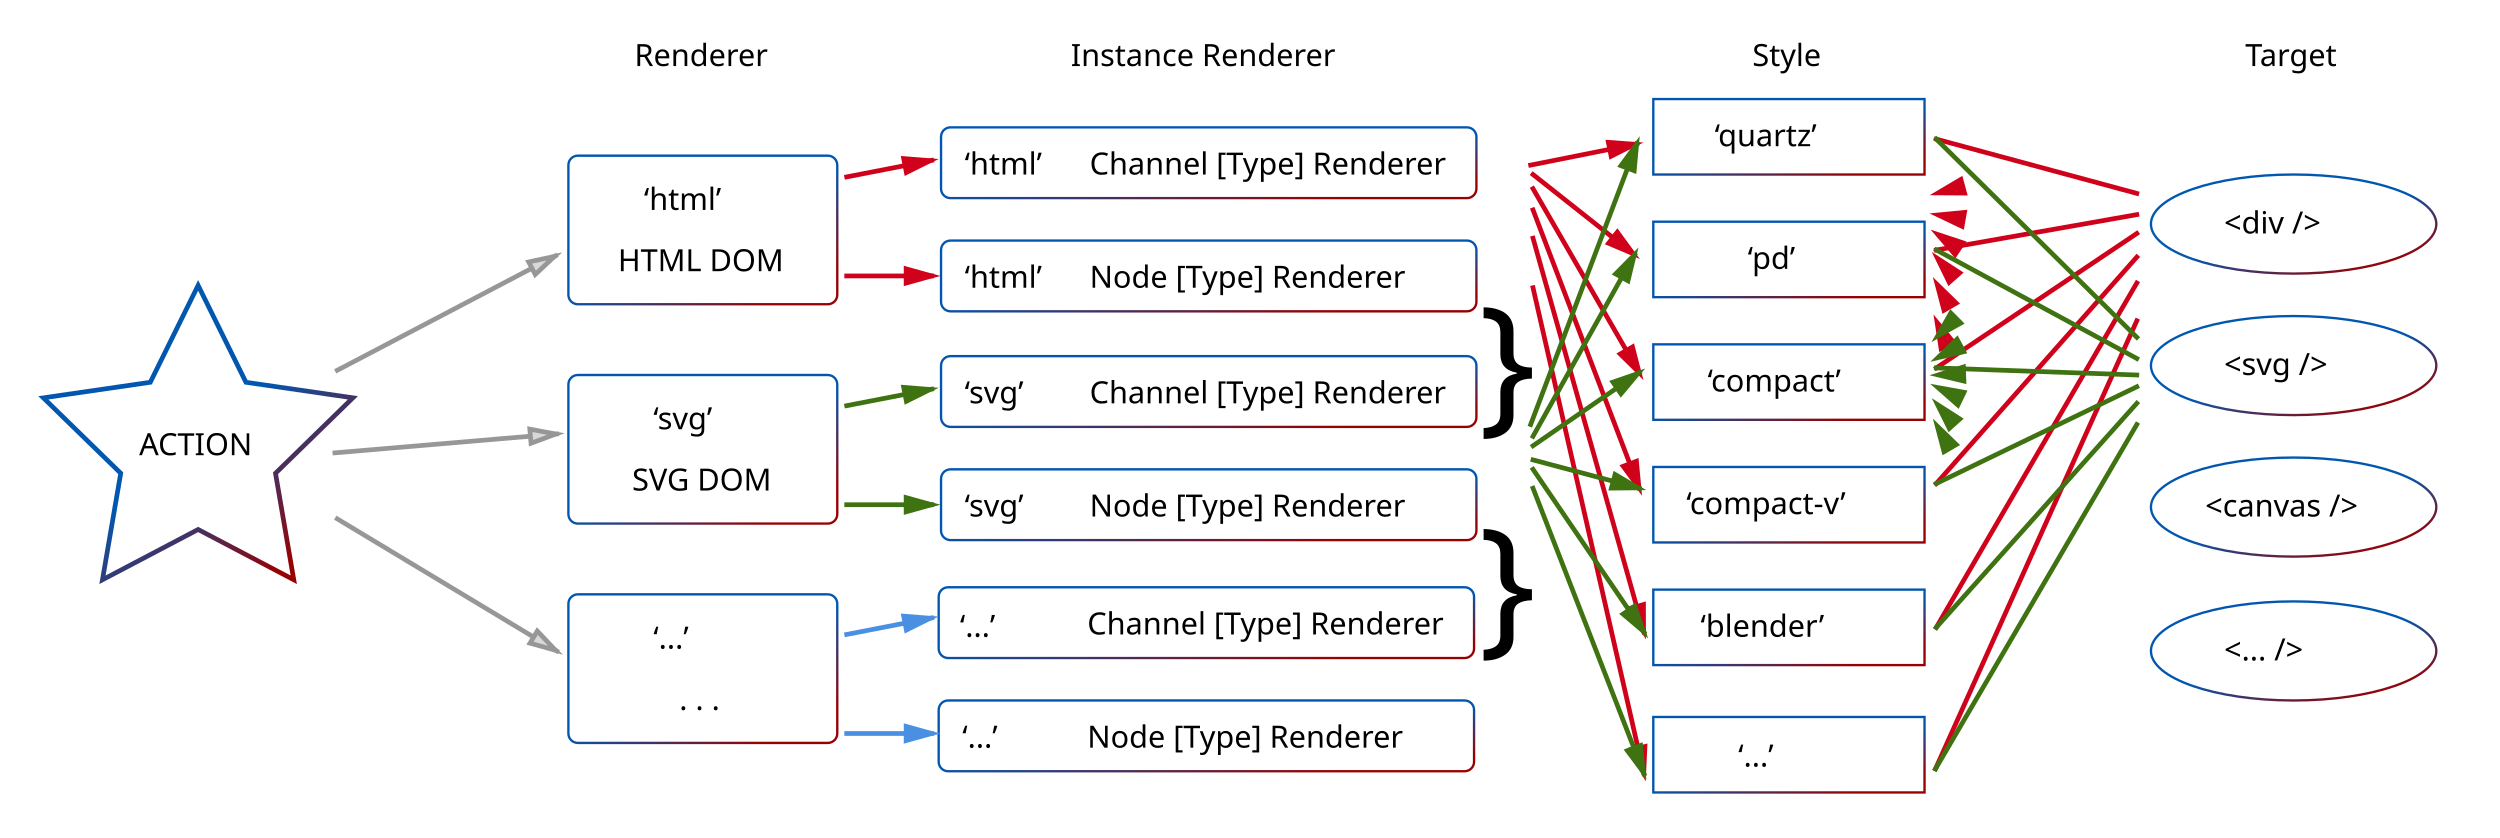
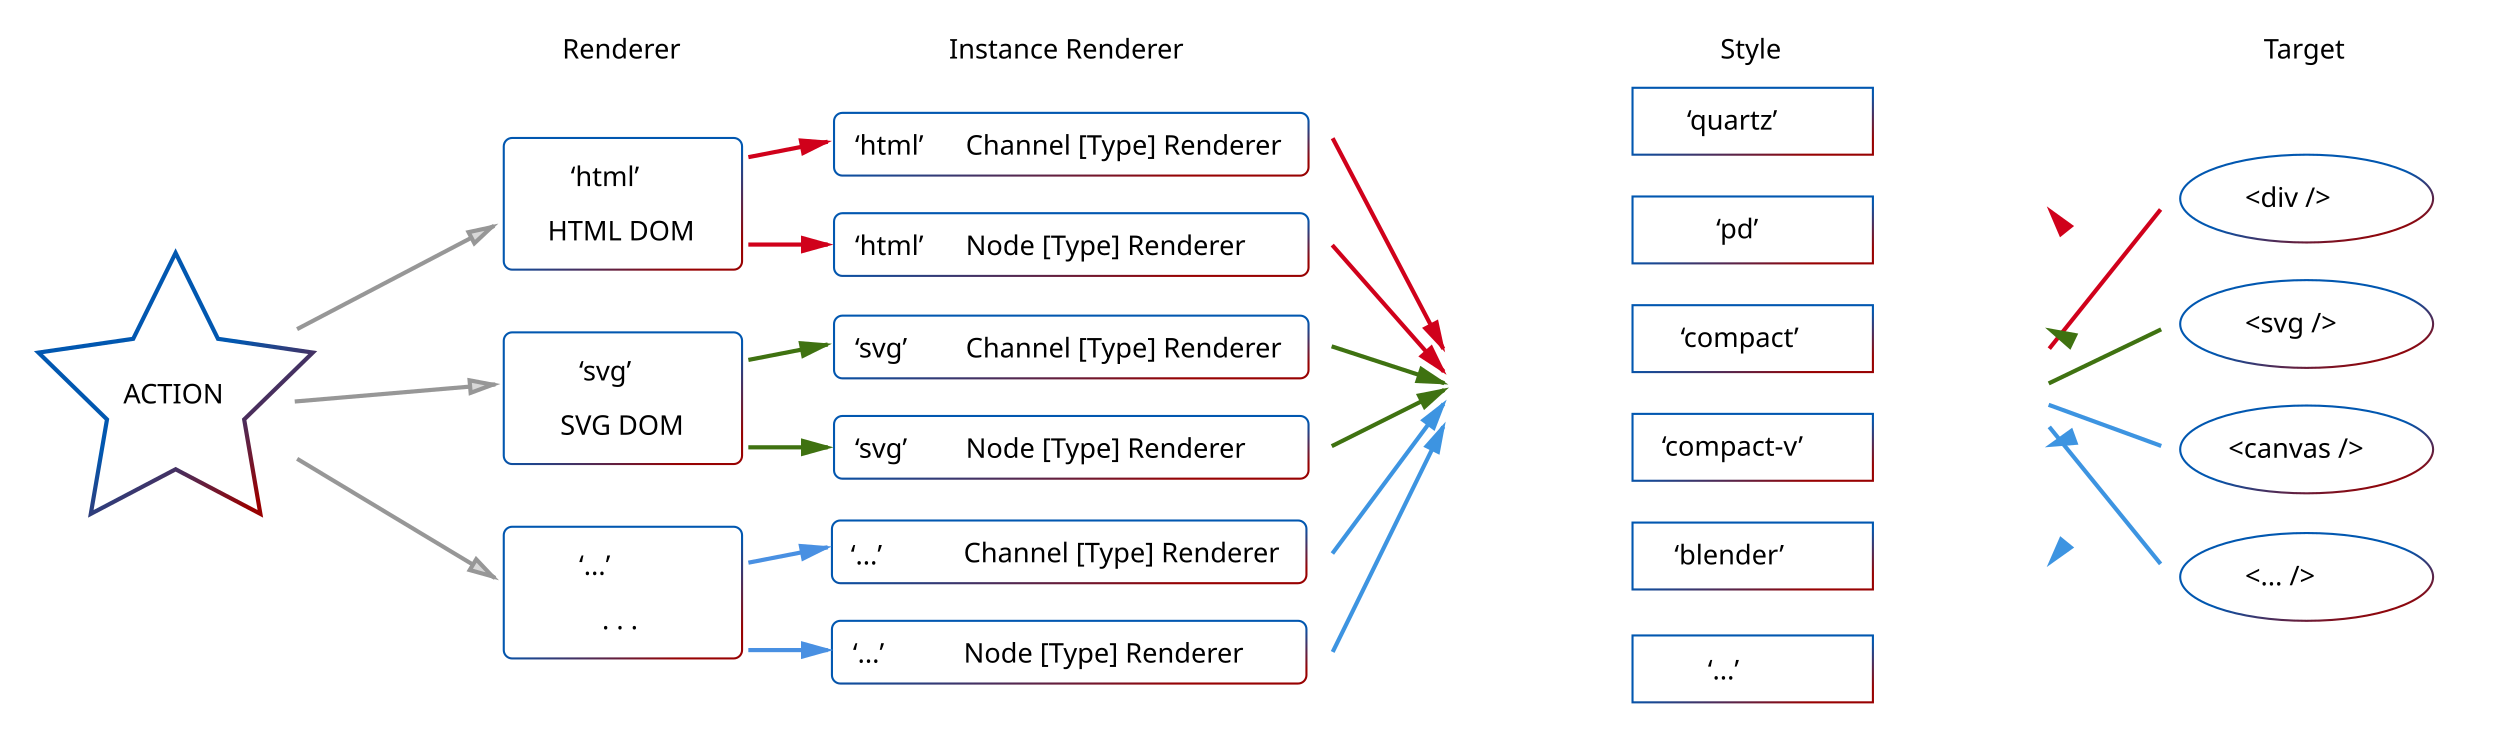
- <svg xmlns="http://www.w3.org/2000/svg" width="1060px" height="355px" viewBox="0 0 1060 355" version="1.1">
+ <svg xmlns="http://www.w3.org/2000/svg" width="1196px" height="355px" viewBox="0 0 1196 355" version="1.1">
  <description>Created with Sketch (http://www.bohemiancoding.com/sketch)</description>
  <defs>
    <linearGradient x1="79.327%" y1="95.081%" x2="45.497%" y2="56.591%" id="linearGradient-1">
      <stop stop-color="#980101" offset="0%" />
      <stop stop-color="#0157B0" offset="100%" />
    </linearGradient>
  </defs>
  <g id="Page-1" stroke="none" stroke-width="1" fill="none" fill-rule="evenodd">
    <g id="html" transform="translate(241, 66)">
      <rect id="Rectangle-1" stroke="url(#linearGradient-1)" x="0" y="0" width="114" height="63" rx="4" />
      <text id="‘html’" font-family="Input Mono" font-size="13" font-weight="normal" line-spacing="16" fill="#000000">
        <tspan x="32" y="23">‘html’</tspan>
      </text>
      <text id="HTML-DOM" font-family="Lucida Grande" font-size="13" font-weight="normal" line-spacing="16" fill="#000000">
        <tspan x="21" y="49">HTML DOM</tspan>
      </text>
    </g>
    <g id="svg" transform="translate(241, 159)">
      <rect id="Rectangle-1" stroke="url(#linearGradient-1)" x="0" y="0" width="114" height="63" rx="4" />
      <text id="‘svg’" font-family="Input Mono" font-size="13" font-weight="normal" line-spacing="16" fill="#000000">
        <tspan x="36" y="23">‘svg’</tspan>
      </text>
      <text id="SVG-DOM" font-family="Lucida Grande" font-size="13" font-weight="normal" line-spacing="16" fill="#000000">
        <tspan x="27" y="49">SVG DOM</tspan>
      </text>
    </g>
    <g id="..." transform="translate(241, 252)">
      <rect id="Rectangle-1" stroke="url(#linearGradient-1)" x="0" y="0" width="114" height="63" rx="4" />
      <text id="‘...’" font-family="Input Mono" font-size="13" font-weight="normal" line-spacing="16" fill="#000000">
        <tspan x="36" y="23">‘...’</tspan>
      </text>
      <text id=".-.-." font-family="Lucida Grande" font-size="13" font-weight="normal" line-spacing="16" fill="#000000">
        <tspan x="47" y="49">. . .</tspan>
      </text>
    </g>
    <text id="Renderer" font-family="Lucida Grande" font-size="13" font-weight="normal" line-spacing="16" fill="#000000">
      <tspan x="269" y="28">Renderer</tspan>
    </text>
    <text id="Instance-Renderer" font-family="Lucida Grande" font-size="13" font-weight="normal" line-spacing="16" fill="#000000">
      <tspan x="454" y="28">Instance Renderer</tspan>
    </text>
    <text id="Style" font-family="Lucida Grande" font-size="13" font-weight="normal" line-spacing="16" fill="#000000">
-       <tspan x="743" y="28">Style</tspan>
+       <tspan x="823" y="28">Style</tspan>
    </text>
    <text id="Target" font-family="Lucida Grande" font-size="13" font-weight="normal" line-spacing="16" fill="#000000">
-       <tspan x="952" y="28">Target</tspan>
+       <tspan x="1083" y="28">Target</tspan>
    </text>
    <polygon id="Star-1" stroke="url(#linearGradient-1)" stroke-width="2" points="84 224.5 43.443 245.822 51.189 200.661 18.377 168.678 63.721 162.089 84 121 104.279 162.089 149.623 168.678 116.811 200.661 124.557 245.822 " />
    <text id="ACTION" font-family="Input Mono" font-size="13" font-weight="normal" line-spacing="16" fill="#000000">
      <tspan x="59" y="193">ACTION</tspan>
    </text>
    <g id="html-channel" transform="translate(399, 54)">
      <text id="Channel-[Type]-Rende" font-family="Lucida Grande" font-size="13" font-weight="normal" line-spacing="16" fill="#000000">
        <tspan x="63" y="20">Channel [Type] Renderer</tspan>
      </text>
      <rect id="Rectangle-4" stroke="url(#linearGradient-1)" x="0" y="0" width="227" height="30" rx="4" />
      <text id="‘html’" font-family="Input Mono" font-size="13" font-weight="normal" line-spacing="16" fill="#000000">
        <tspan x="10" y="20">‘html’</tspan>
      </text>
    </g>
    <g id="html-node" transform="translate(399, 102)">
      <text id="Node-[Type]-Renderer" font-family="Lucida Grande" font-size="13" font-weight="normal" line-spacing="16" fill="#000000">
        <tspan x="63" y="20">Node [Type] Renderer</tspan>
      </text>
      <rect id="Rectangle-4" stroke="url(#linearGradient-1)" x="0" y="0" width="227" height="30" rx="4" />
      <text id="‘html’" font-family="Input Mono" font-size="13" font-weight="normal" line-spacing="16" fill="#000000">
        <tspan x="10" y="20">‘html’</tspan>
      </text>
    </g>
    <g id="svg-channel" transform="translate(399, 151)">
      <text id="Channel-[Type]-Rende" font-family="Lucida Grande" font-size="13" font-weight="normal" line-spacing="16" fill="#000000">
        <tspan x="63" y="20">Channel [Type] Renderer</tspan>
      </text>
      <rect id="Rectangle-4" stroke="url(#linearGradient-1)" x="0" y="0" width="227" height="30" rx="4" />
      <text id="‘svg’" font-family="Input Mono" font-size="13" font-weight="normal" line-spacing="16" fill="#000000">
        <tspan x="10" y="20">‘svg’</tspan>
      </text>
    </g>
    <g id="svg-node" transform="translate(399, 199)">
      <text id="Node-[Type]-Renderer" font-family="Lucida Grande" font-size="13" font-weight="normal" line-spacing="16" fill="#000000">
        <tspan x="63" y="20">Node [Type] Renderer</tspan>
      </text>
      <rect id="Rectangle-4" stroke="url(#linearGradient-1)" x="0" y="0" width="227" height="30" rx="4" />
      <text id="‘svg’" font-family="Input Mono" font-size="13" font-weight="normal" line-spacing="16" fill="#000000">
        <tspan x="10" y="20">‘svg’</tspan>
      </text>
    </g>
    <g id="...-channel" transform="translate(398, 249)">
      <text id="Channel-[Type]-Rende" font-family="Lucida Grande" font-size="13" font-weight="normal" line-spacing="16" fill="#000000">
        <tspan x="63" y="20">Channel [Type] Renderer</tspan>
      </text>
      <text id="‘...’" font-family="Input Mono" font-size="13" font-weight="normal" line-spacing="16" fill="#000000">
        <tspan x="9" y="21">‘...’</tspan>
      </text>
      <rect id="Rectangle-4" stroke="url(#linearGradient-1)" x="0" y="0" width="227" height="30" rx="4" />
    </g>
    <g id="...-node" transform="translate(398, 297)">
      <text id="Node-[Type]-Renderer" font-family="Lucida Grande" font-size="13" font-weight="normal" line-spacing="16" fill="#000000">
        <tspan x="63" y="20">Node [Type] Renderer</tspan>
      </text>
      <rect id="Rectangle-4" stroke="url(#linearGradient-1)" x="0" y="0" width="227" height="30" rx="4" />
      <text id="‘...’" font-family="Input Mono" font-size="13" font-weight="normal" line-spacing="16" fill="#000000">
        <tspan x="10" y="20">‘...’</tspan>
      </text>
    </g>
-     <g id="style-quartz" transform="translate(701, 42)">
+     <g id="style-quartz" transform="translate(781, 42)">
      <rect id="Rectangle-10" stroke="url(#linearGradient-1)" x="0" y="0" width="115" height="32" />
      <text id="‘quartz’" font-family="Input Mono" font-size="13" font-weight="normal" line-spacing="16" fill="#000000">
        <tspan x="26" y="20">‘quartz’</tspan>
      </text>
    </g>
-     <g id="style-pd" transform="translate(701, 94)">
+     <g id="style-pd" transform="translate(781, 94)">
      <rect id="Rectangle-10" stroke="url(#linearGradient-1)" x="0" y="0" width="115" height="32" />
      <text id="‘pd’" font-family="Input Mono" font-size="13" font-weight="normal" line-spacing="16" fill="#000000">
        <tspan x="40" y="20">‘pd’</tspan>
      </text>
    </g>
-     <g id="style-compact" transform="translate(701, 146)">
+     <g id="style-compact" transform="translate(781, 146)">
      <rect id="Rectangle-10" stroke="url(#linearGradient-1)" x="0" y="0" width="115" height="32" />
      <text id="‘compact’" font-family="Input Mono" font-size="13" font-weight="normal" line-spacing="16" fill="#000000">
        <tspan x="23" y="20">‘compact’</tspan>
      </text>
    </g>
-     <g id="style-compact-v" transform="translate(701, 198)">
+     <g id="style-compact-v" transform="translate(781, 198)">
      <rect id="Rectangle-10" stroke="url(#linearGradient-1)" x="0" y="0" width="115" height="32" />
      <text id="‘compact-v’" font-family="Input Mono" font-size="13" font-weight="normal" line-spacing="16" fill="#000000">
        <tspan x="14" y="20">‘compact-v’</tspan>
      </text>
    </g>
-     <g id="style-blender" transform="translate(701, 250)">
+     <g id="style-blender" transform="translate(781, 250)">
      <rect id="Rectangle-10" stroke="url(#linearGradient-1)" x="0" y="0" width="115" height="32" />
      <text id="‘blender’" font-family="Input Mono" font-size="13" font-weight="normal" line-spacing="16" fill="#000000">
        <tspan x="20" y="20">‘blender’</tspan>
      </text>
    </g>
-     <g id="style-..." transform="translate(701, 304)">
+     <g id="style-..." transform="translate(781, 304)">
      <rect id="Rectangle-10" stroke="url(#linearGradient-1)" x="0" y="0" width="115" height="32" />
      <text id="‘...’" font-family="Input Mono" font-size="13" font-weight="normal" line-spacing="16" fill="#000000">
        <tspan x="36" y="21">‘...’</tspan>
      </text>
    </g>
-     <g id="div-target" transform="translate(912, 74)">
+     <g id="div-target" transform="translate(1043, 74)">
      <ellipse id="Oval-1" stroke="url(#linearGradient-1)" cx="60.5" cy="21" rx="60.5" ry="21" />
      <text id="&lt;div-/&gt;" font-family="Input Mono" font-size="13" font-weight="normal" line-spacing="16" fill="#000000">
        <tspan x="31" y="25">&lt;div /&gt;</tspan>
      </text>
    </g>
-     <g id="svg-target" transform="translate(912, 134)">
+     <g id="svg-target" transform="translate(1043, 134)">
      <ellipse id="Oval-1" stroke="url(#linearGradient-1)" cx="60.5" cy="21" rx="60.5" ry="21" />
      <text id="&lt;svg-/&gt;" font-family="Input Mono" font-size="13" font-weight="normal" line-spacing="16" fill="#000000">
        <tspan x="31" y="25">&lt;svg /&gt;</tspan>
      </text>
    </g>
-     <g id="canvas-target" transform="translate(912, 194)">
+     <g id="canvas-target" transform="translate(1043, 194)">
      <ellipse id="Oval-1" stroke="url(#linearGradient-1)" cx="60.5" cy="21" rx="60.5" ry="21" />
      <text id="&lt;canvas-/&gt;" font-family="Input Mono" font-size="13" font-weight="normal" line-spacing="16" fill="#000000">
        <tspan x="23" y="25">&lt;canvas /&gt;</tspan>
      </text>
    </g>
-     <g id="...-target" transform="translate(912, 255)">
+     <g id="...-target" transform="translate(1043, 255)">
      <ellipse id="Oval-1" stroke="url(#linearGradient-1)" cx="60.5" cy="21" rx="60.5" ry="21" />
      <text id="&lt;...-/&gt;" font-family="Input Mono" font-size="13" font-weight="normal" line-spacing="16" fill="#000000">
        <tspan x="31" y="25">&lt;... /&gt;</tspan>
      </text>
    </g>
    <path d="M143,157 L235.5,108.5" id="Line" stroke="#979797" stroke-width="2" stroke-linecap="square" fill="#D8D8D8" />
    <path id="Line-decoration-1" d="M235.107,108.706 C231.272,109.531 227.984,110.239 224.149,111.064 C225.124,112.924 225.96,114.518 226.935,116.378 C229.795,113.693 232.247,111.391 235.107,108.706 C235.107,108.706 235.107,108.706 235.107,108.706 Z" stroke="#979797" stroke-width="2" stroke-linecap="square" fill="#D8D8D8" />
    <path d="M359,75 L395,68" id="Line" stroke="#D0011B" stroke-width="2" stroke-linecap="square" fill="#D0011B" />
    <path id="Line-decoration-1" d="M394.338,68.129 C390.427,67.819 387.075,67.554 383.164,67.245 C383.565,69.307 383.908,71.074 384.309,73.135 C387.819,71.383 390.828,69.881 394.338,68.129 C394.338,68.129 394.338,68.129 394.338,68.129 Z" stroke="#D0011B" stroke-width="2" stroke-linecap="square" fill="#D0011B" />
-     <g id="html" transform="translate(627, 59)" fill="#D0011B">
-       <path d="M22,11 L67,2" id="Line" stroke="#D0011B" stroke-width="2" stroke-linecap="square" />
-       <path id="Line-decoration-1" d="M66.126,2.175 C62.214,1.886 58.86,1.639 54.948,1.351 C55.359,3.41 55.712,5.175 56.124,7.235 C59.625,5.464 62.625,3.946 66.126,2.175 C66.126,2.175 66.126,2.175 66.126,2.175 Z" stroke="#D0011B" stroke-width="2" stroke-linecap="square" />
-       <path d="M23,15 L66,49" id="Line" stroke="#D0011B" stroke-width="2" stroke-linecap="square" />
-       <path id="Line-decoration-1" d="M65.358,48.493 C63.045,45.325 61.061,42.609 58.747,39.441 C57.445,41.088 56.329,42.5 55.026,44.147 C58.642,45.668 61.742,46.972 65.358,48.493 C65.358,48.493 65.358,48.493 65.358,48.493 Z" stroke="#D0011B" stroke-width="2" stroke-linecap="square" />
-       <path d="M23,21 L68,99" id="Line" stroke="#D0011B" stroke-width="2" stroke-linecap="square" />
-       <path id="Line-decoration-1" d="M67.975,98.957 C66.996,95.158 66.156,91.902 65.177,88.103 C63.358,89.152 61.798,90.052 59.979,91.101 C62.778,93.851 65.177,96.207 67.975,98.957 C67.975,98.957 67.975,98.957 67.975,98.957 Z" stroke="#D0011B" stroke-width="2" stroke-linecap="square" />
-       <path d="M23,30 L68,148" id="Line" stroke="#D0011B" stroke-width="2" stroke-linecap="square" />
-       <path id="Line-decoration-1" d="M67.897,147.73 C67.531,143.824 67.218,140.476 66.852,136.57 C64.89,137.318 63.208,137.959 61.246,138.708 C63.573,141.865 65.569,144.572 67.897,147.73 C67.897,147.73 67.897,147.73 67.897,147.73 Z" stroke="#D0011B" stroke-width="2" stroke-linecap="square" />
-       <path d="M23,42 L70,209" id="Line" stroke="#D0011B" stroke-width="2" stroke-linecap="square" />
-       <path id="Line-decoration-1" d="M69.868,208.53 C69.855,204.607 69.843,201.245 69.83,197.322 C67.808,197.891 66.076,198.378 64.054,198.947 C66.089,202.301 67.833,205.176 69.868,208.53 C69.868,208.53 69.868,208.53 69.868,208.53 Z" stroke="#D0011B" stroke-width="2" stroke-linecap="square" />
-       <path d="M23,63 L70,269" id="Line" stroke="#D0011B" stroke-width="2" stroke-linecap="square" />
-       <path id="Line-decoration-1" d="M69.935,268.714 C70.118,264.795 70.274,261.436 70.457,257.517 C68.41,257.984 66.655,258.384 64.607,258.852 C66.472,262.303 68.07,265.262 69.935,268.714 C69.935,268.714 69.935,268.714 69.935,268.714 Z" stroke="#D0011B" stroke-width="2" stroke-linecap="square" />
-       <path d="M194,23 L279,0" id="Line" stroke="#D0011B" stroke-width="2" stroke-linecap="square" transform="translate(236.5, 11.5) scale(-1, 1) translate(-236.5, -11.5) " />
-       <path id="Line-decoration-1" d="M194.772,22.791 C198.147,20.79 201.039,19.075 204.414,17.074 C204.962,19.101 205.432,20.839 205.981,22.866 C202.058,22.84 198.695,22.817 194.772,22.791 C194.772,22.791 194.772,22.791 194.772,22.791 Z" stroke="#D0011B" stroke-width="2" stroke-linecap="square" />
-       <path d="M194,32 L279,47" id="Line" stroke="#D0011B" stroke-width="2" stroke-linecap="square" transform="translate(236.5, 39.5) scale(-1, 1) translate(-236.5, -39.5) " />
-       <path id="Line-decoration-1" d="M194.788,32.139 C198.693,31.762 202.04,31.439 205.945,31.062 C205.58,33.13 205.267,34.902 204.902,36.97 C201.362,35.279 198.328,33.83 194.788,32.139 C194.788,32.139 194.788,32.139 194.788,32.139 Z" stroke="#D0011B" stroke-width="2" stroke-linecap="square" />
-       <path d="M194,40 L279,97" id="Line" stroke="#D0011B" stroke-width="2" stroke-linecap="square" transform="translate(236.5, 68.5) scale(-1, 1) translate(-236.5, -68.5) " />
-       <path id="Line-decoration-1" d="M194.664,40.446 C198.389,41.679 201.581,42.736 205.305,43.969 C204.136,45.713 203.133,47.208 201.963,48.952 C199.409,45.975 197.219,43.423 194.664,40.446 C194.664,40.446 194.664,40.446 194.664,40.446 Z" stroke="#D0011B" stroke-width="2" stroke-linecap="square" />
-       <path d="M194,50 L279,146" id="Line" stroke="#D0011B" stroke-width="2" stroke-linecap="square" transform="translate(236.5, 98) scale(-1, 1) translate(-236.5, -98) " />
-       <path id="Line-decoration-1" d="M194.53,50.599 C197.822,52.733 200.644,54.562 203.936,56.696 C202.364,58.088 201.016,59.282 199.444,60.674 C197.724,57.147 196.25,54.125 194.53,50.599 C194.53,50.599 194.53,50.599 194.53,50.599 Z" stroke="#D0011B" stroke-width="2" stroke-linecap="square" />
-       <path d="M194,61 L279,207" id="Line" stroke="#D0011B" stroke-width="2" stroke-linecap="square" transform="translate(236.5, 134) scale(-1, 1) translate(-236.5, -134) " />
-       <path id="Line-decoration-1" d="M194.403,61.691 C197.212,64.43 199.62,66.777 202.429,69.515 C200.614,70.572 199.059,71.478 197.244,72.534 C196.249,68.739 195.397,65.486 194.403,61.691 C194.403,61.691 194.403,61.691 194.403,61.691 Z" stroke="#D0011B" stroke-width="2" stroke-linecap="square" />
-       <path d="M194,77 L279.36,267" id="Line" stroke="#D0011B" stroke-width="2" stroke-linecap="square" transform="translate(236.5, 172) scale(-1, 1) translate(-236.5, -172) " />
-       <path id="Line-decoration-1" d="M194.328,77.73 C196.835,80.747 198.983,83.334 201.49,86.352 C199.575,87.212 197.933,87.95 196.017,88.811 C195.426,84.932 194.919,81.608 194.328,77.73 C194.328,77.73 194.328,77.73 194.328,77.73 Z" stroke="#D0011B" stroke-width="2" stroke-linecap="square" />
-       <text id="}" font-family="Lucida Grande" font-size="64" font-weight="normal" line-spacing="16">
-         <tspan x="0" y="117" fill="#000000">}</tspan>
-       </text>
-     </g>
-     <g id="svg" transform="translate(627, 59)" fill="#3F7211">
-       <path d="M22,121 L67,2" id="Line" stroke="#3F7211" stroke-width="2" stroke-linecap="square" />
-       <path id="Line-decoration-1" d="M66.921,2.21 C64.602,5.374 62.614,8.086 60.295,11.25 C62.259,11.993 63.942,12.63 65.907,13.373 C66.262,9.466 66.566,6.117 66.921,2.21 C66.921,2.21 66.921,2.21 66.921,2.21 Z" stroke="#3F7211" stroke-width="2" stroke-linecap="square" />
-       <path d="M23,126 L66,49" id="Line" stroke="#3F7211" stroke-width="2" stroke-linecap="square" />
-       <path id="Line-decoration-1" d="M65.906,49.168 C63.146,51.957 60.781,54.347 58.021,57.135 C59.854,58.159 61.426,59.037 63.259,60.061 C64.186,56.248 64.98,52.981 65.906,49.168 C65.906,49.168 65.906,49.168 65.906,49.168 Z" stroke="#3F7211" stroke-width="2" stroke-linecap="square" />
-       <path d="M23,130 L68,99" id="Line" stroke="#3F7211" stroke-width="2" stroke-linecap="square" />
-       <path id="Line-decoration-1" d="M67.469,99.366 C63.761,100.645 60.582,101.742 56.874,103.022 C58.065,104.751 59.086,106.234 60.277,107.963 C62.795,104.954 64.952,102.375 67.469,99.366 C67.469,99.366 67.469,99.366 67.469,99.366 Z" stroke="#3F7211" stroke-width="2" stroke-linecap="square" />
-       <path d="M23,136 L68,148" id="Line" stroke="#3F7211" stroke-width="2" stroke-linecap="square" />
-       <path id="Line-decoration-1" d="M67.447,147.852 C64.065,145.864 61.166,144.16 57.784,142.171 C57.243,144.2 56.78,145.939 56.238,147.968 C60.161,147.928 63.524,147.893 67.447,147.852 C67.447,147.852 67.447,147.852 67.447,147.852 Z" stroke="#3F7211" stroke-width="2" stroke-linecap="square" />
-       <path d="M23,140 L70,209" id="Line" stroke="#3F7211" stroke-width="2" stroke-linecap="square" />
-       <path id="Line-decoration-1" d="M69.726,208.598 C68.466,204.883 67.386,201.698 66.126,197.983 C64.39,199.165 62.902,200.179 61.167,201.361 C64.162,203.894 66.73,206.065 69.726,208.598 C69.726,208.598 69.726,208.598 69.726,208.598 Z" stroke="#3F7211" stroke-width="2" stroke-linecap="square" />
-       <path d="M23,148 L70,269" id="Line" stroke="#3F7211" stroke-width="2" stroke-linecap="square" />
-       <path id="Line-decoration-1" d="M69.708,268.247 C69.318,264.344 68.984,260.998 68.594,257.094 C66.636,257.854 64.958,258.506 63.001,259.266 C65.348,262.41 67.36,265.104 69.708,268.247 C69.708,268.247 69.708,268.247 69.708,268.247 Z" stroke="#3F7211" stroke-width="2" stroke-linecap="square" />
-       <path d="M194,84 L279,0" id="Line" stroke="#3F7211" stroke-width="2" stroke-linecap="square" transform="translate(236.5, 42) scale(-1, 1) translate(-236.5, -42) " />
-       <path id="Line-decoration-1" d="M194.569,83.438 C196.52,80.034 198.192,77.116 200.142,73.712 C201.618,75.206 202.883,76.486 204.36,77.98 C200.933,79.89 197.996,81.528 194.569,83.438 C194.569,83.438 194.569,83.438 194.569,83.438 Z" stroke="#3F7211" stroke-width="2" stroke-linecap="square" />
-       <path d="M194,93 L279,47" id="Line" stroke="#3F7211" stroke-width="2" stroke-linecap="square" transform="translate(236.5, 70) scale(-1, 1) translate(-236.5, -70) " />
-       <path id="Line-decoration-1" d="M194.704,92.619 C197.528,89.897 199.949,87.563 202.774,84.841 C203.774,86.687 204.63,88.271 205.63,90.117 C201.806,90.993 198.528,91.744 194.704,92.619 C194.704,92.619 194.704,92.619 194.704,92.619 Z" stroke="#3F7211" stroke-width="2" stroke-linecap="square" />
-       <path d="M194,100 L279,97" id="Line" stroke="#3F7211" stroke-width="2" stroke-linecap="square" transform="translate(236.5, 98.5) scale(-1, 1) translate(-236.5, -98.5) " />
-       <path id="Line-decoration-1" d="M194.8,99.972 C198.54,98.789 201.746,97.775 205.487,96.593 C205.561,98.691 205.625,100.49 205.699,102.589 C201.884,101.673 198.614,100.888 194.8,99.972 C194.8,99.972 194.8,99.972 194.8,99.972 Z" stroke="#3F7211" stroke-width="2" stroke-linecap="square" />
-       <path d="M194,105 L279,146" id="Line" stroke="#3F7211" stroke-width="2" stroke-linecap="square" transform="translate(236.5, 125.5) scale(-1, 1) translate(-236.5, -125.5) " />
-       <path id="Line-decoration-1" d="M194.721,105.348 C198.581,106.044 201.891,106.641 205.751,107.338 C204.839,109.229 204.057,110.85 203.145,112.742 C200.196,110.154 197.669,107.936 194.721,105.348 C194.721,105.348 194.721,105.348 194.721,105.348 Z" stroke="#3F7211" stroke-width="2" stroke-linecap="square" />
-       <path d="M194,112 L279,207" id="Line" stroke="#3F7211" stroke-width="2" stroke-linecap="square" transform="translate(236.5, 159.5) scale(-1, 1) translate(-236.5, -159.5) " />
-       <path id="Line-decoration-1" d="M194.533,112.596 C197.836,114.713 200.668,116.528 203.971,118.644 C202.406,120.045 201.064,121.245 199.499,122.645 C197.761,119.128 196.271,116.113 194.533,112.596 C194.533,112.596 194.533,112.596 194.533,112.596 Z" stroke="#3F7211" stroke-width="2" stroke-linecap="square" />
-       <path d="M194,121 L279.36,267" id="Line" stroke="#3F7211" stroke-width="2" stroke-linecap="square" transform="translate(236.5, 194) scale(-1, 1) translate(-236.5, -194) " />
-       <path id="Line-decoration-1" d="M194.404,121.691 C197.218,124.424 199.63,126.767 202.445,129.5 C200.632,130.56 199.078,131.468 197.265,132.528 C196.264,128.735 195.405,125.484 194.404,121.691 C194.404,121.691 194.404,121.691 194.404,121.691 Z" stroke="#3F7211" stroke-width="2" stroke-linecap="square" />
-       <text id="}" font-family="Lucida Grande" font-size="64" font-weight="normal" line-spacing="16">
-         <tspan x="0" y="211" fill="#000000">}</tspan>
-       </text>
-     </g>
+     <path d="M638,67 L690,166" id="Line" stroke="#D0011B" stroke-width="2" stroke-linecap="square" fill="#D0011B" />
+     <path id="Line-decoration-1" d="M689.616,165.269 C688.788,161.434 688.078,158.147 687.25,154.313 C685.391,155.289 683.797,156.126 681.938,157.103 C684.625,159.961 686.929,162.411 689.616,165.269 C689.616,165.269 689.616,165.269 689.616,165.269 Z" stroke="#D0011B" stroke-width="2" stroke-linecap="square" fill="#D0011B" />
+     <path d="M638,118 L690,177" id="Line" stroke="#D0011B" stroke-width="2" stroke-linecap="square" fill="#D0011B" />
+     <path id="Line-decoration-1" d="M689.574,176.516 C687.862,172.986 686.395,169.96 684.683,166.43 C683.108,167.819 681.758,169.009 680.182,170.398 C683.469,172.539 686.287,174.375 689.574,176.516 C689.574,176.516 689.574,176.516 689.574,176.516 Z" stroke="#D0011B" stroke-width="2" stroke-linecap="square" fill="#D0011B" />
+     <path d="M638,166 L690,183" id="Line" stroke="#3F7211" stroke-width="2" stroke-linecap="square" fill="#3F7211" />
+     <path id="Line-decoration-1" d="M689.327,182.78 C686.06,180.607 683.26,178.745 679.994,176.572 C679.341,178.568 678.782,180.279 678.129,182.275 C682.048,182.452 685.408,182.603 689.327,182.78 C689.327,182.78 689.327,182.78 689.327,182.78 Z" stroke="#3F7211" stroke-width="2" stroke-linecap="square" fill="#3F7211" />
+     <path d="M638,213 L690,187" id="Line" stroke="#3F7211" stroke-width="2" stroke-linecap="square" fill="#3F7211" />
+     <path id="Line-decoration-1" d="M689.877,187.062 C686.026,187.813 682.726,188.457 678.875,189.208 C679.814,191.087 680.619,192.697 681.559,194.575 C684.47,191.945 686.965,189.691 689.877,187.062 C689.877,187.062 689.877,187.062 689.877,187.062 Z" stroke="#3F7211" stroke-width="2" stroke-linecap="square" fill="#3F7211" />
+     <path d="M638,264 L690,194" id="Line" stroke="#3D94E1" stroke-width="2" stroke-linecap="square" fill="#3D94E1" />
+     <path id="Line-decoration-1" d="M689.88,194.161 C686.783,196.57 684.129,198.634 681.032,201.042 C682.717,202.294 684.162,203.368 685.848,204.62 C687.259,200.959 688.469,197.822 689.88,194.161 C689.88,194.161 689.88,194.161 689.88,194.161 Z" stroke="#3D94E1" stroke-width="2" stroke-linecap="square" fill="#3D94E1" />
+     <path d="M638,311 L690,205" id="Line" stroke="#3D94E1" stroke-width="2" stroke-linecap="square" fill="#3D94E1" />
+     <path id="Line-decoration-1" d="M689.97,205.061 C687.363,207.992 685.128,210.505 682.52,213.436 C684.406,214.361 686.022,215.153 687.907,216.078 C688.629,212.222 689.248,208.917 689.97,205.061 C689.97,205.061 689.97,205.061 689.97,205.061 Z" stroke="#3D94E1" stroke-width="2" stroke-linecap="square" fill="#3D94E1" />
+     <path d="M981,101 L1033,166" id="Line" stroke="#D0011B" stroke-width="2" stroke-linecap="square" fill="#D0011B" transform="translate(1007, 133.5) scale(-1, 1) translate(-1007, -133.5) " />
+     <path id="Line-decoration-1" d="M981.5,101.625 C984.681,103.92 987.408,105.888 990.589,108.184 C988.949,109.496 987.544,110.62 985.904,111.932 C984.362,108.325 983.041,105.232 981.5,101.625 C981.5,101.625 981.5,101.625 981.5,101.625 Z" stroke="#D0011B" stroke-width="2" stroke-linecap="square" fill="#D0011B" />
+     <path d="M981,158 L1033,183" id="Line" stroke="#3F7211" stroke-width="2" stroke-linecap="square" fill="#3F7211" transform="translate(1007, 170.5) scale(-1, 1) translate(-1007, -170.5) " />
+     <path id="Line-decoration-1" d="M981.721,158.347 C985.583,159.038 988.893,159.631 992.754,160.322 C991.844,162.215 991.065,163.837 990.155,165.73 C987.203,163.146 984.673,160.931 981.721,158.347 C981.721,158.347 981.721,158.347 981.721,158.347 Z" stroke="#3F7211" stroke-width="2" stroke-linecap="square" fill="#3F7211" />
+     <path d="M981,213 L1033,194" id="Line" stroke="#3D94E1" stroke-width="2" stroke-linecap="square" fill="#3D94E1" transform="translate(1007, 203.5) scale(-1, 1) translate(-1007, -203.5) " />
+     <path id="Line-decoration-1" d="M981.751,212.725 C984.941,210.442 987.676,208.485 990.866,206.201 C991.587,208.174 992.204,209.864 992.925,211.837 C989.014,212.148 985.662,212.414 981.751,212.725 C981.751,212.725 981.751,212.725 981.751,212.725 Z" stroke="#3D94E1" stroke-width="2" stroke-linecap="square" fill="#3D94E1" />
+     <path d="M981,269 L1033,205" id="Line" stroke="#3D94E1" stroke-width="2" stroke-linecap="square" fill="#3D94E1" transform="translate(1007, 237) scale(-1, 1) translate(-1007, -237) " />
+     <path id="Line-decoration-1" d="M981.504,268.379 C983.073,264.783 984.418,261.701 985.987,258.105 C987.616,259.43 989.013,260.565 990.643,261.889 C987.445,264.16 984.703,266.108 981.504,268.379 C981.504,268.379 981.504,268.379 981.504,268.379 Z" stroke="#3D94E1" stroke-width="2" stroke-linecap="square" fill="#3D94E1" />
+     <text id="}" fill="#000000" font-family="Lucida Grande" font-size="250" font-weight="normal" line-spacing="16">
+       <tspan x="895" y="543">}</tspan>
+     </text>
+     <text id="{" fill="#000000" font-family="Lucida Grande" font-size="250" font-weight="normal" line-spacing="16">
+       <tspan x="699" y="543">{</tspan>
+     </text>
    <path d="M359,117 L395,117" id="Line" stroke="#D0011B" stroke-width="2" stroke-linecap="square" fill="#D0011B" />
    <path id="Line-decoration-1" d="M395,117 C391.22,115.95 387.98,115.05 384.2,114 C384.2,116.1 384.2,117.9 384.2,120 C387.98,118.95 391.22,118.05 395,117 C395,117 395,117 395,117 Z" stroke="#D0011B" stroke-width="2" stroke-linecap="square" fill="#D0011B" />
    <path d="M359,172 L395,165" id="Line" stroke="#3F7211" stroke-width="2" stroke-linecap="square" fill="#3F7211" />
    <path id="Line-decoration-1" d="M394.338,165.129 C390.427,164.819 387.075,164.554 383.164,164.245 C383.565,166.307 383.908,168.074 384.309,170.135 C387.819,168.383 390.828,166.881 394.338,165.129 C394.338,165.129 394.338,165.129 394.338,165.129 Z" stroke="#3F7211" stroke-width="2" stroke-linecap="square" fill="#3F7211" />
    <path d="M359,214 L395,214" id="Line" stroke="#3F7211" stroke-width="2" stroke-linecap="square" fill="#3F7211" />
    <path id="Line-decoration-1" d="M395,214 C391.22,212.95 387.98,212.05 384.2,211 C384.2,213.1 384.2,214.9 384.2,217 C387.98,215.95 391.22,215.05 395,214 C395,214 395,214 395,214 Z" stroke="#3F7211" stroke-width="2" stroke-linecap="square" fill="#3F7211" />
    <path d="M142,192 L236,184" id="Line" stroke="#979797" stroke-width="2" stroke-linecap="square" fill="#D8D8D8" />
    <path id="Line-decoration-1" d="M235.661,184.029 C231.806,183.303 228.501,182.681 224.646,181.955 C224.824,184.048 224.977,185.841 225.155,187.934 C228.832,186.567 231.984,185.396 235.661,184.029 C235.661,184.029 235.661,184.029 235.661,184.029 Z" stroke="#979797" stroke-width="2" stroke-linecap="square" fill="#D8D8D8" />
    <path d="M143,220 L236,276" id="Line" stroke="#979797" stroke-width="2" stroke-linecap="square" fill="#D8D8D8" />
    <path id="Line-decoration-1" d="M235.521,275.712 C232.825,272.862 230.513,270.42 227.817,267.571 C226.733,269.37 225.805,270.912 224.722,272.711 C228.502,273.761 231.741,274.661 235.521,275.712 C235.521,275.712 235.521,275.712 235.521,275.712 Z" stroke="#979797" stroke-width="2" stroke-linecap="square" fill="#D8D8D8" />
    <path d="M359,269 L395,262" id="Line" stroke="#4990E2" stroke-width="2" stroke-linecap="square" fill="#4990E2" />
    <path id="Line-decoration-1" d="M394.338,262.129 C390.427,261.819 387.075,261.554 383.164,261.245 C383.565,263.307 383.908,265.074 384.309,267.135 C387.819,265.383 390.828,263.881 394.338,262.129 C394.338,262.129 394.338,262.129 394.338,262.129 Z" stroke="#4990E2" stroke-width="2" stroke-linecap="square" fill="#4990E2" />
    <path d="M359,311 L395,311" id="Line" stroke="#4990E2" stroke-width="2" stroke-linecap="square" fill="#4990E2" />
    <path id="Line-decoration-1" d="M395,311 C391.22,309.95 387.98,309.05 384.2,308 C384.2,310.1 384.2,311.9 384.2,314 C387.98,312.95 391.22,312.05 395,311 C395,311 395,311 395,311 Z" stroke="#4990E2" stroke-width="2" stroke-linecap="square" fill="#4990E2" />
  </g>
</svg>
